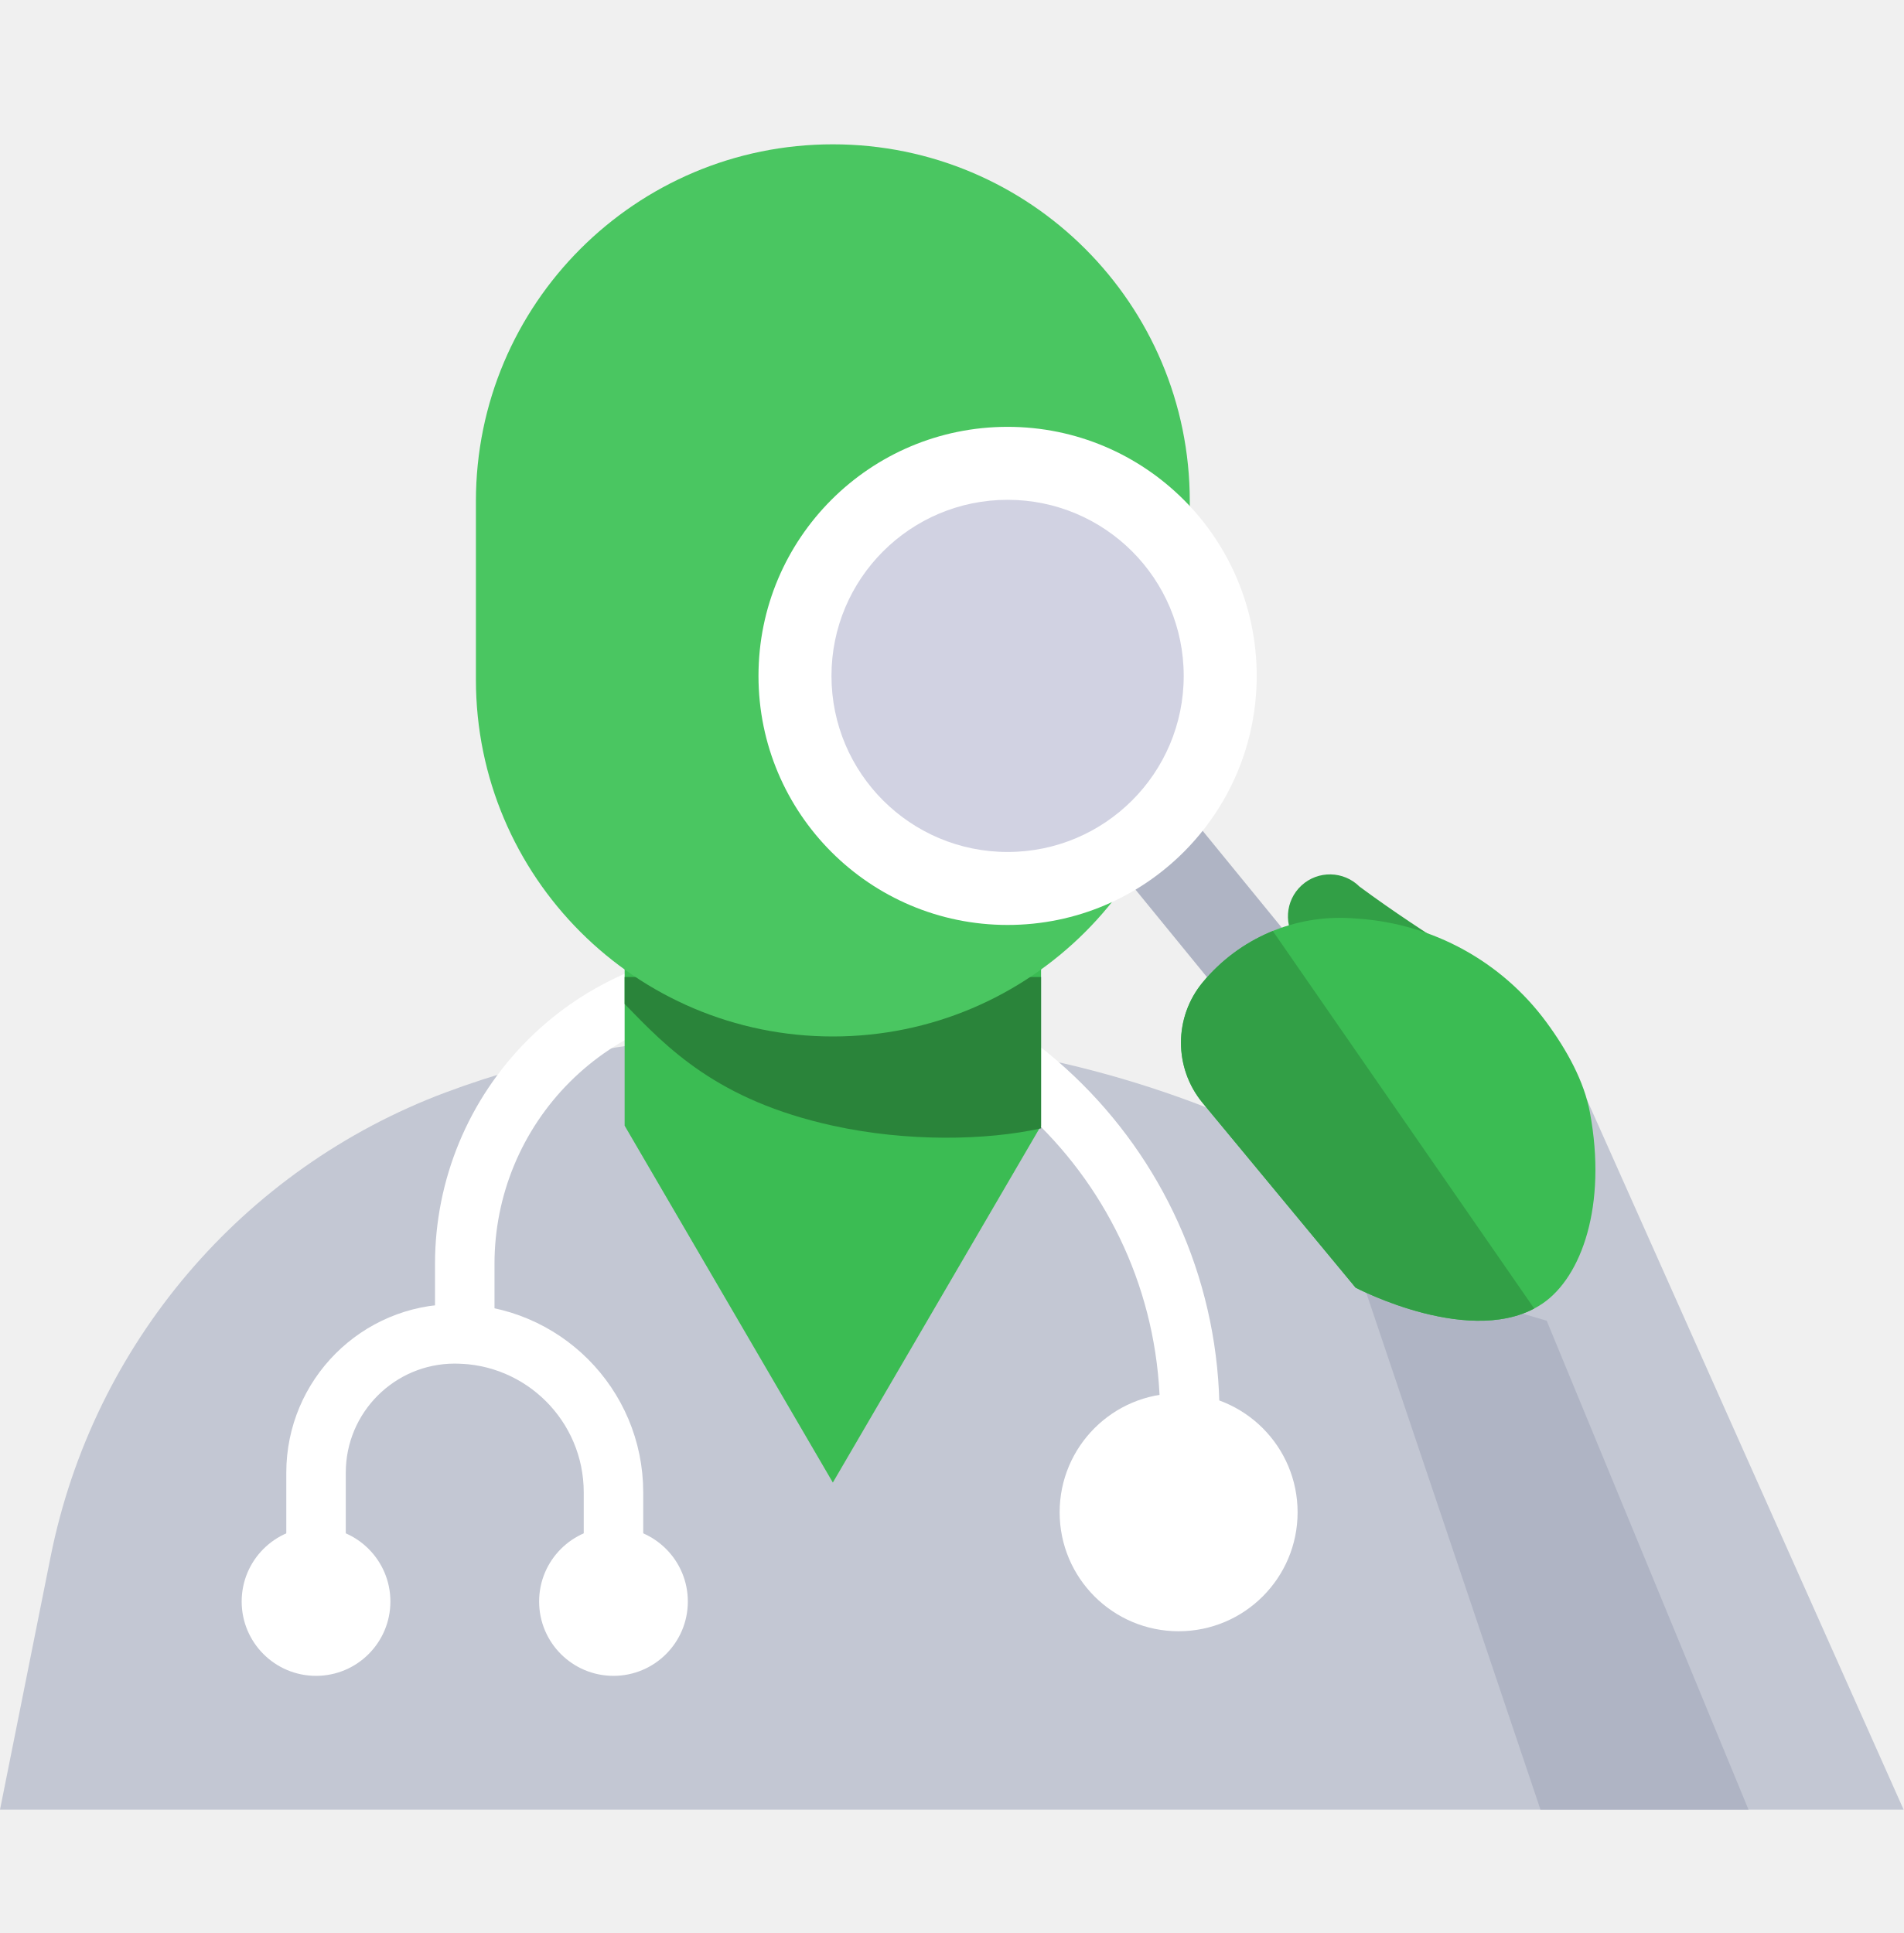
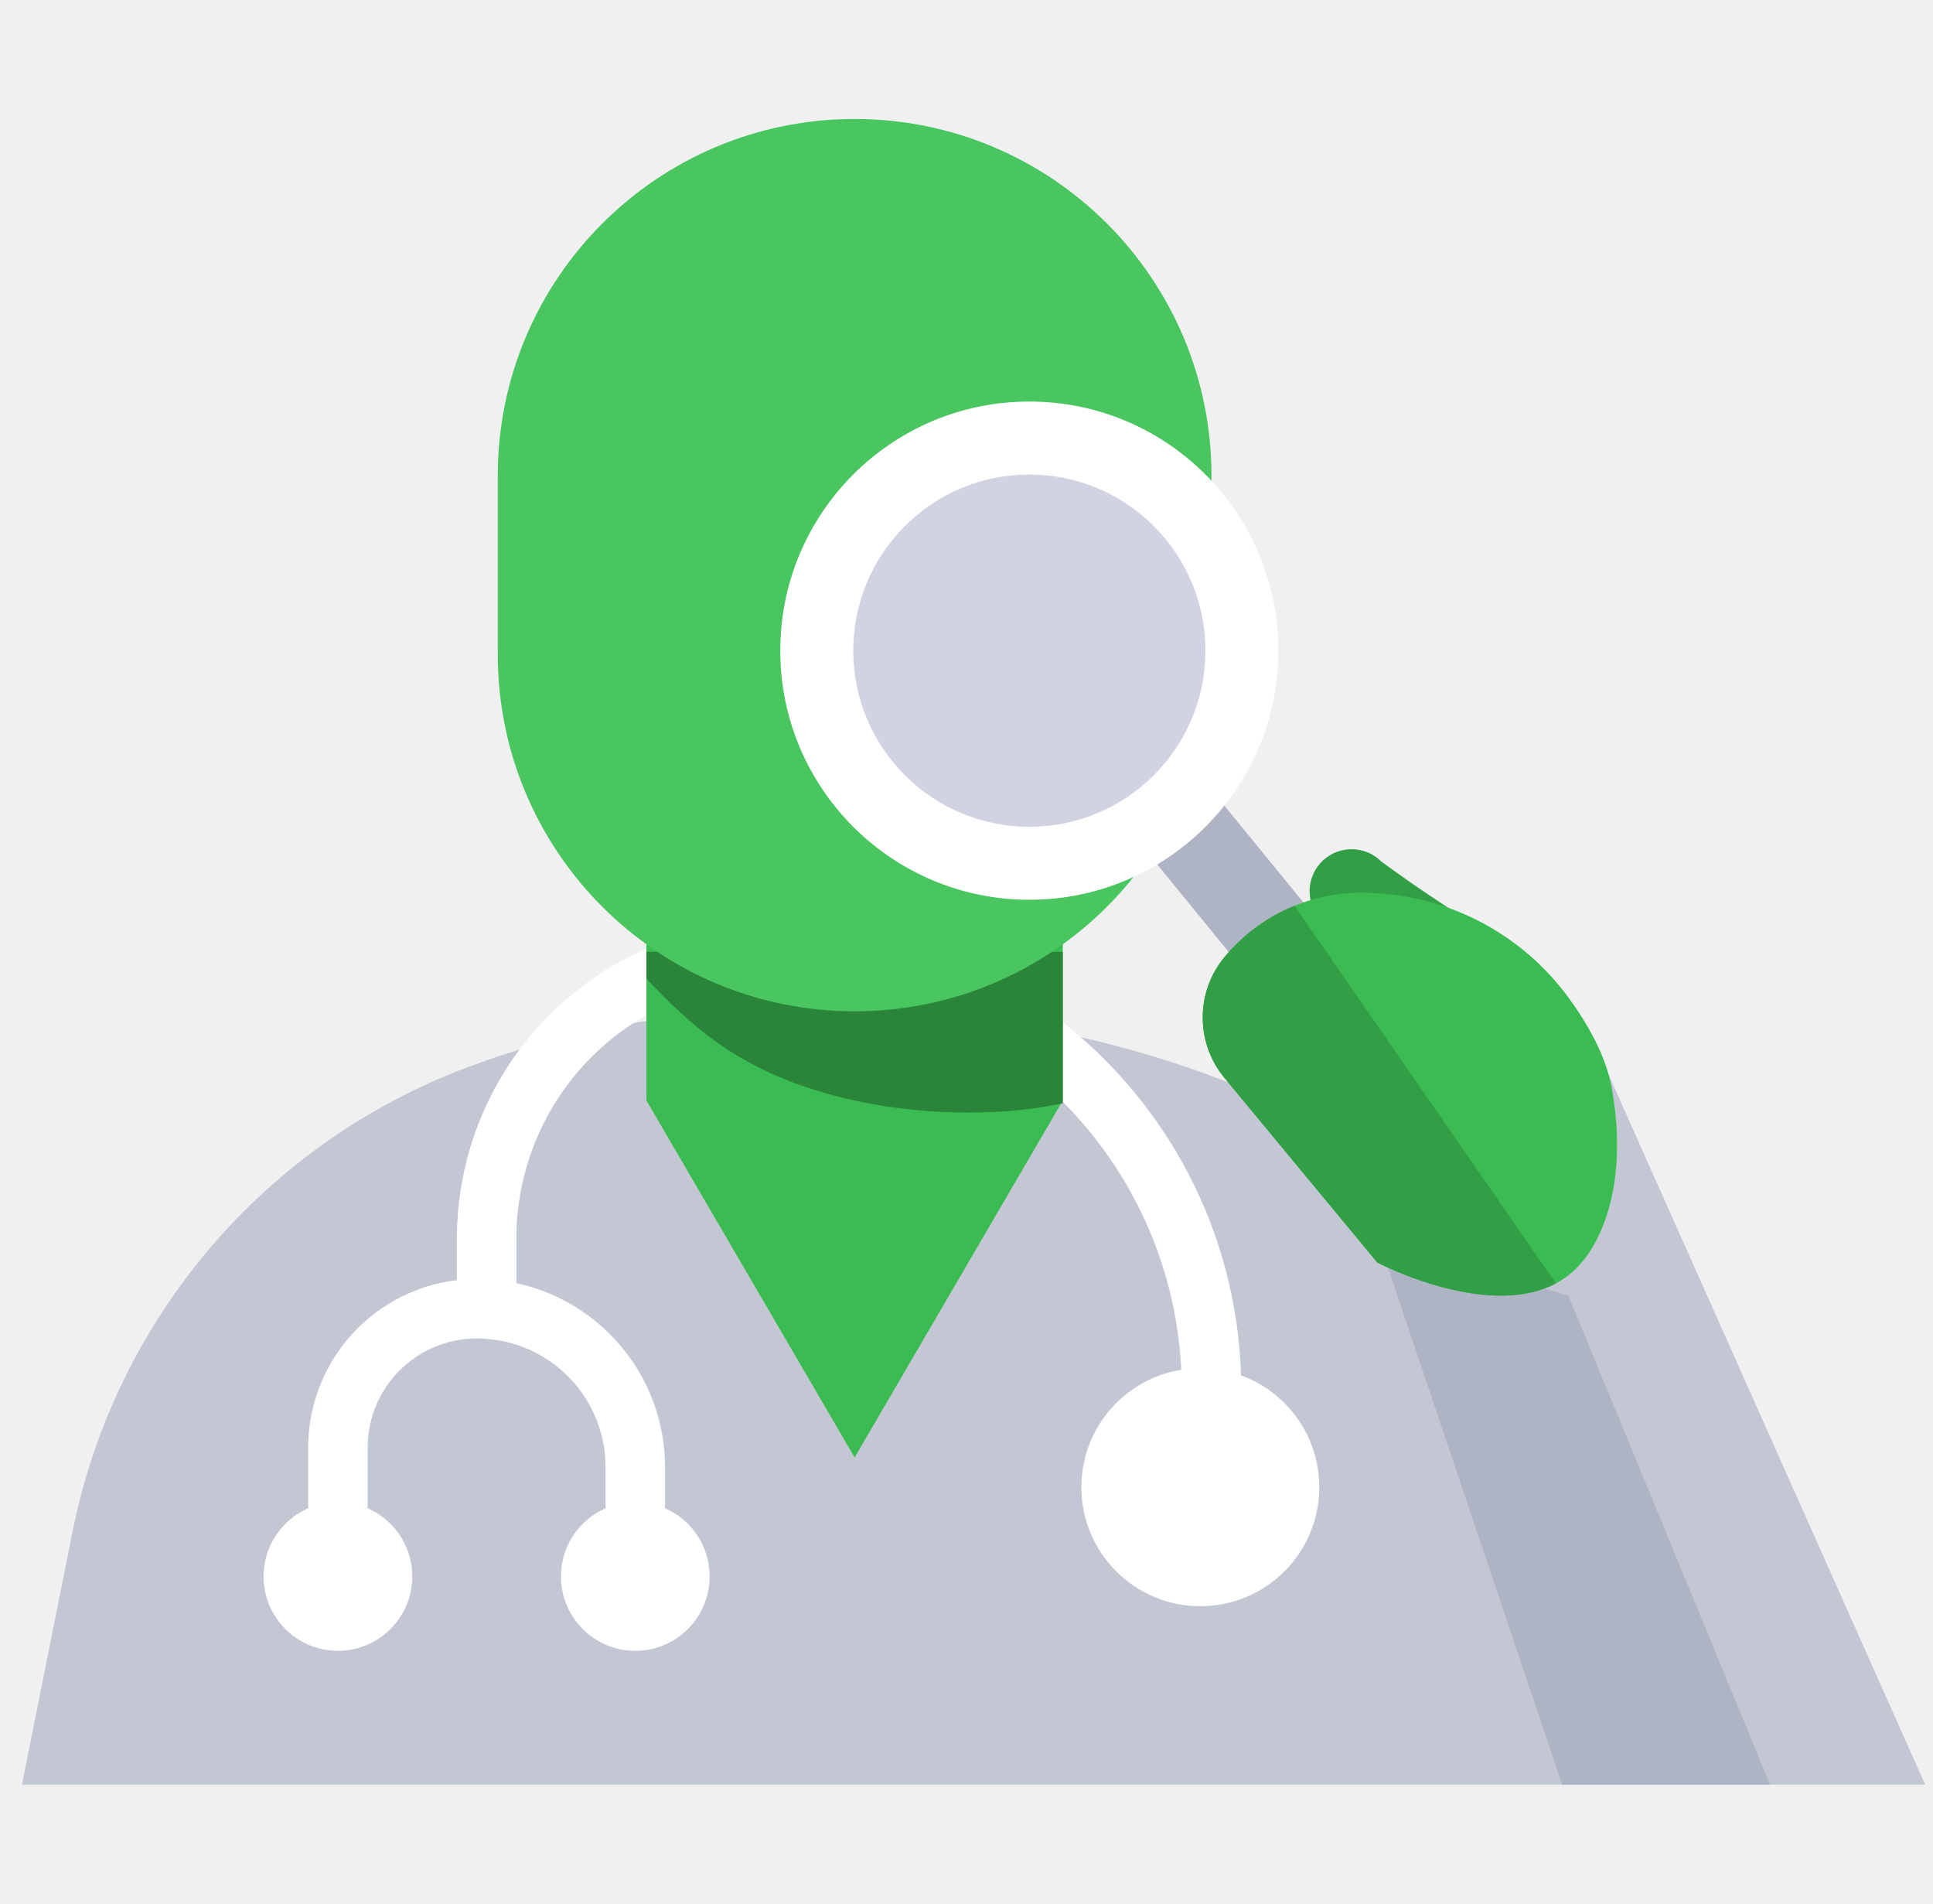
- <svg xmlns="http://www.w3.org/2000/svg" width="100%" height="100%" viewBox="0 0 64 65" version="1.1" xml:space="preserve" style="fill-rule:evenodd;clip-rule:evenodd;stroke-linecap:round;stroke-linejoin:round;stroke-miterlimit:1.5;">
-   <rect id="Workforce-PE" x="0" y="0.853" width="64" height="64" style="fill:none;" />
+ <svg xmlns="http://www.w3.org/2000/svg" width="100%" height="100%" viewBox="0 0 65 64" version="1.1" xml:space="preserve" style="fill-rule:evenodd;clip-rule:evenodd;stroke-linecap:round;stroke-linejoin:round;stroke-miterlimit:1.5;">
+   <rect id="Workforce-PE" x="0.738" y="0" width="64" height="64" style="fill:none;" />
  <clipPath id="_clip1">
-     <rect x="0" y="0.853" width="64" height="64" />
+     <rect x="0.738" y="0" width="64" height="64" />
  </clipPath>
  <g clip-path="url(#_clip1)">
-     <path d="M45.707,29.814C45.172,29.281 44.312,29.264 43.756,29.775C43.2,30.287 43.145,31.145 43.632,31.723C44.778,33.157 46.573,34.337 49.289,34.746L50.348,32.84C50.348,32.84 48.017,31.52 45.707,29.814Z" style="fill:#329f46;" />
-     <path d="M53.355,36.985L47.777,40.644C47.777,40.644 45.719,39.632 43.323,38.454C38.505,36.085 33.208,34.853 27.839,34.853C26.999,34.853 26.161,34.853 25.362,34.853C21.816,34.853 18.299,35.491 14.979,36.736C14.979,36.736 14.979,36.736 14.978,36.736C8.151,39.296 3.13,45.201 1.701,52.35C0.81,56.804 0,60.853 0,60.853L64,60.853L53.355,36.985Z" style="fill:#c3c7d3;" />
-     <path d="M45.613,42.521L51.791,60.853L58.785,60.853L52,44.412L45.613,42.521Z" style="fill:#afb4c4;" />
+     <path d="M46.445,28.961C45.91,28.428 45.05,28.411 44.494,28.922C43.938,29.434 43.883,30.292 44.37,30.87C45.516,32.303 47.311,33.484 50.027,33.893L51.086,31.987C51.086,31.987 48.755,30.666 46.445,28.961Z" style="fill:#329f46;" />
+     <path d="M54.093,36.132L48.515,39.791C48.515,39.791 46.457,38.779 44.061,37.601C39.244,35.232 33.946,34 28.578,34L26.101,34C22.555,34 19.038,34.638 15.717,35.883C15.717,35.883 15.717,35.883 15.717,35.883C8.89,38.443 3.869,44.348 2.439,51.497C1.548,55.951 0.738,60 0.738,60L64.738,60L54.093,36.132Z" style="fill:#c3c7d3;" />
+     <path d="M46.352,41.668L52.529,60L59.523,60L52.738,43.559L46.352,41.668Z" style="fill:#afb4c4;" />
    <g>
-       <path d="M10.625,54.853C10.625,54.853 10.625,52.127 10.625,49.521C10.625,46.943 12.715,44.853 15.293,44.853C15.294,44.853 15.294,44.853 15.295,44.853C18.239,44.853 20.625,47.239 20.625,50.183C20.625,52.568 20.625,54.853 20.625,54.853" style="fill:none;stroke:#fff;stroke-width:2px;" />
-       <circle cx="20.625" cy="53.853" r="2.5" style="fill:#fff;" />
-       <circle cx="10.625" cy="53.853" r="2.5" style="fill:#fff;" />
+       <path d="M11.363,54L11.363,48.668C11.363,46.09 13.453,44 16.031,44L16.033,44C18.977,44 21.363,46.386 21.363,49.33L21.363,54" style="fill:none;stroke:#fff;stroke-width:2px;" />
+       <circle cx="21.363" cy="53" r="2.5" style="fill:#fff;" />
+       <circle cx="11.363" cy="53" r="2.5" style="fill:#fff;" />
    </g>
-     <path d="M15.625,44.853C15.625,44.853 15.625,43.883 15.625,42.495C15.625,39.938 16.641,37.485 18.449,35.677C20.257,33.869 22.71,32.853 25.267,32.853C25.268,32.853 25.269,32.853 25.27,32.853C33.405,32.853 40,39.448 40,47.583C40,48.96 40,49.853 40,49.853" style="fill:none;stroke:#fff;stroke-width:2px;" />
-     <path d="M35,29.853L21,29.853L21,37.853L28,49.853L35,37.853L35,29.853Z" style="fill:#3bbc53;" />
-     <path d="M21,33.76L21,32.853L35,32.853L35,37.943C33.169,38.35 30.507,38.404 28,37.853C24.105,36.997 22.437,35.241 21,33.76Z" style="fill:#2a843a;" />
-     <path d="M40,16.853C40,10.226 34.627,4.853 28,4.853C28,4.853 28,4.853 28,4.853C21.373,4.853 16,10.226 16,16.853C16,18.829 16,20.877 16,22.853C16,29.481 21.373,34.853 28,34.853C28,34.853 28,34.853 28,34.853C34.627,34.853 40,29.481 40,22.853C40,20.877 40,18.829 40,16.853Z" style="fill:#4ac661;" />
+     <path d="M16.363,44L16.363,41.644C16.363,39.086 17.379,36.633 19.188,34.825C20.997,33.016 23.45,32 26.007,32C26.008,32 26.008,32 26.008,32C34.143,32 40.738,38.595 40.738,46.73C40.738,48.107 40.738,49 40.738,49" style="fill:none;stroke:#fff;stroke-width:2px;" />
+     <path d="M35.738,29L21.738,29L21.738,37L28.738,49L35.738,37L35.738,29Z" style="fill:#3bbc53;" />
+     <path d="M21.738,32.907L21.738,32L35.738,32L35.738,37.09C33.907,37.497 31.245,37.551 28.738,37C24.844,36.144 23.175,34.388 21.738,32.907Z" style="fill:#2a843a;" />
+     <path d="M40.738,16C40.738,9.373 35.366,4 28.738,4C28.738,4 28.738,4 28.738,4C22.111,4 16.738,9.373 16.738,16C16.738,17.976 16.738,20.024 16.738,22C16.738,28.627 22.111,34 28.738,34C28.738,34 28.738,34 28.738,34C35.366,34 40.738,28.627 40.738,22C40.738,20.024 40.738,17.976 40.738,16Z" style="fill:#4ac661;" />
    <g>
-       <path d="M35.875,24.728L45.5,36.513" style="fill:none;stroke:#afb4c4;stroke-width:3px;stroke-linejoin:miter;stroke-miterlimit:1;" />
-       <circle cx="33.875" cy="22.728" r="8.375" style="fill:#fff;" />
-       <circle cx="33.875" cy="22.728" r="5.921" style="fill:#d1d2e2;" />
-       <path d="M45.574,43.299C45.574,43.299 42.456,39.532 40.436,37.092C39.459,35.912 39.461,34.203 40.441,33.025C40.441,33.025 40.441,33.025 40.441,33.025C41.67,31.547 43.532,30.749 45.45,30.877C45.513,30.881 45.576,30.886 45.639,30.89C48.169,31.059 50.494,32.336 51.994,34.379C52.68,35.312 53.258,36.36 53.452,37.403C54.034,40.53 53.175,42.942 51.857,43.835C49.555,45.395 45.574,43.299 45.574,43.299Z" style="fill:#3bbc53;" />
+       <path d="M36.613,23.875L46.238,35.66" style="fill:none;stroke:#afb4c4;stroke-width:3px;stroke-linejoin:miter;stroke-miterlimit:1;" />
+       <circle cx="34.613" cy="21.875" r="8.375" style="fill:#fff;" />
+       <circle cx="34.613" cy="21.875" r="5.921" style="fill:#d1d2e2;" />
+       <path d="M46.313,42.446C46.313,42.446 43.195,38.679 41.174,36.239C40.197,35.059 40.199,33.35 41.179,32.172C41.179,32.172 41.179,32.172 41.179,32.172C42.408,30.694 44.271,29.896 46.188,30.024C46.251,30.028 46.314,30.032 46.378,30.037C48.907,30.206 51.232,31.483 52.733,33.526C53.418,34.459 53.997,35.507 54.191,36.55C54.773,39.677 53.913,42.088 52.596,42.981C50.293,44.542 46.313,42.446 46.313,42.446Z" style="fill:#3bbc53;" />
      <clipPath id="_clip2">
-         <path d="M45.574,43.299C45.574,43.299 42.456,39.532 40.436,37.092C39.459,35.912 39.461,34.203 40.441,33.025C40.441,33.025 40.441,33.025 40.441,33.025C41.67,31.547 43.532,30.749 45.45,30.877C45.513,30.881 45.576,30.886 45.639,30.89C48.169,31.059 50.494,32.336 51.994,34.379C52.68,35.312 53.258,36.36 53.452,37.403C54.034,40.53 53.175,42.942 51.857,43.835C49.555,45.395 45.574,43.299 45.574,43.299Z" />
+         <path d="M46.313,42.446C46.313,42.446 43.195,38.679 41.174,36.239C40.197,35.059 40.199,33.35 41.179,32.172C41.179,32.172 41.179,32.172 41.179,32.172C42.408,30.694 44.271,29.896 46.188,30.024C46.251,30.028 46.314,30.032 46.378,30.037C48.907,30.206 51.232,31.483 52.733,33.526C53.418,34.459 53.997,35.507 54.191,36.55C54.773,39.677 53.913,42.088 52.596,42.981C50.293,44.542 46.313,42.446 46.313,42.446Z" />
      </clipPath>
      <g clip-path="url(#_clip2)">
-         <path d="M41.179,28.977L55.912,50.26L46.047,46.19L35.166,39.921L36.771,33.721L41.179,28.977Z" style="fill:#329f46;" />
+         <path d="M41.917,28.124L56.65,49.406L46.786,45.337L35.904,39.067L37.509,32.868L41.917,28.124Z" style="fill:#329f46;" />
      </g>
    </g>
-     <circle cx="39.625" cy="50.853" r="4" style="fill:#fff;" />
+     <circle cx="40.363" cy="50" r="4" style="fill:#fff;" />
  </g>
</svg>
